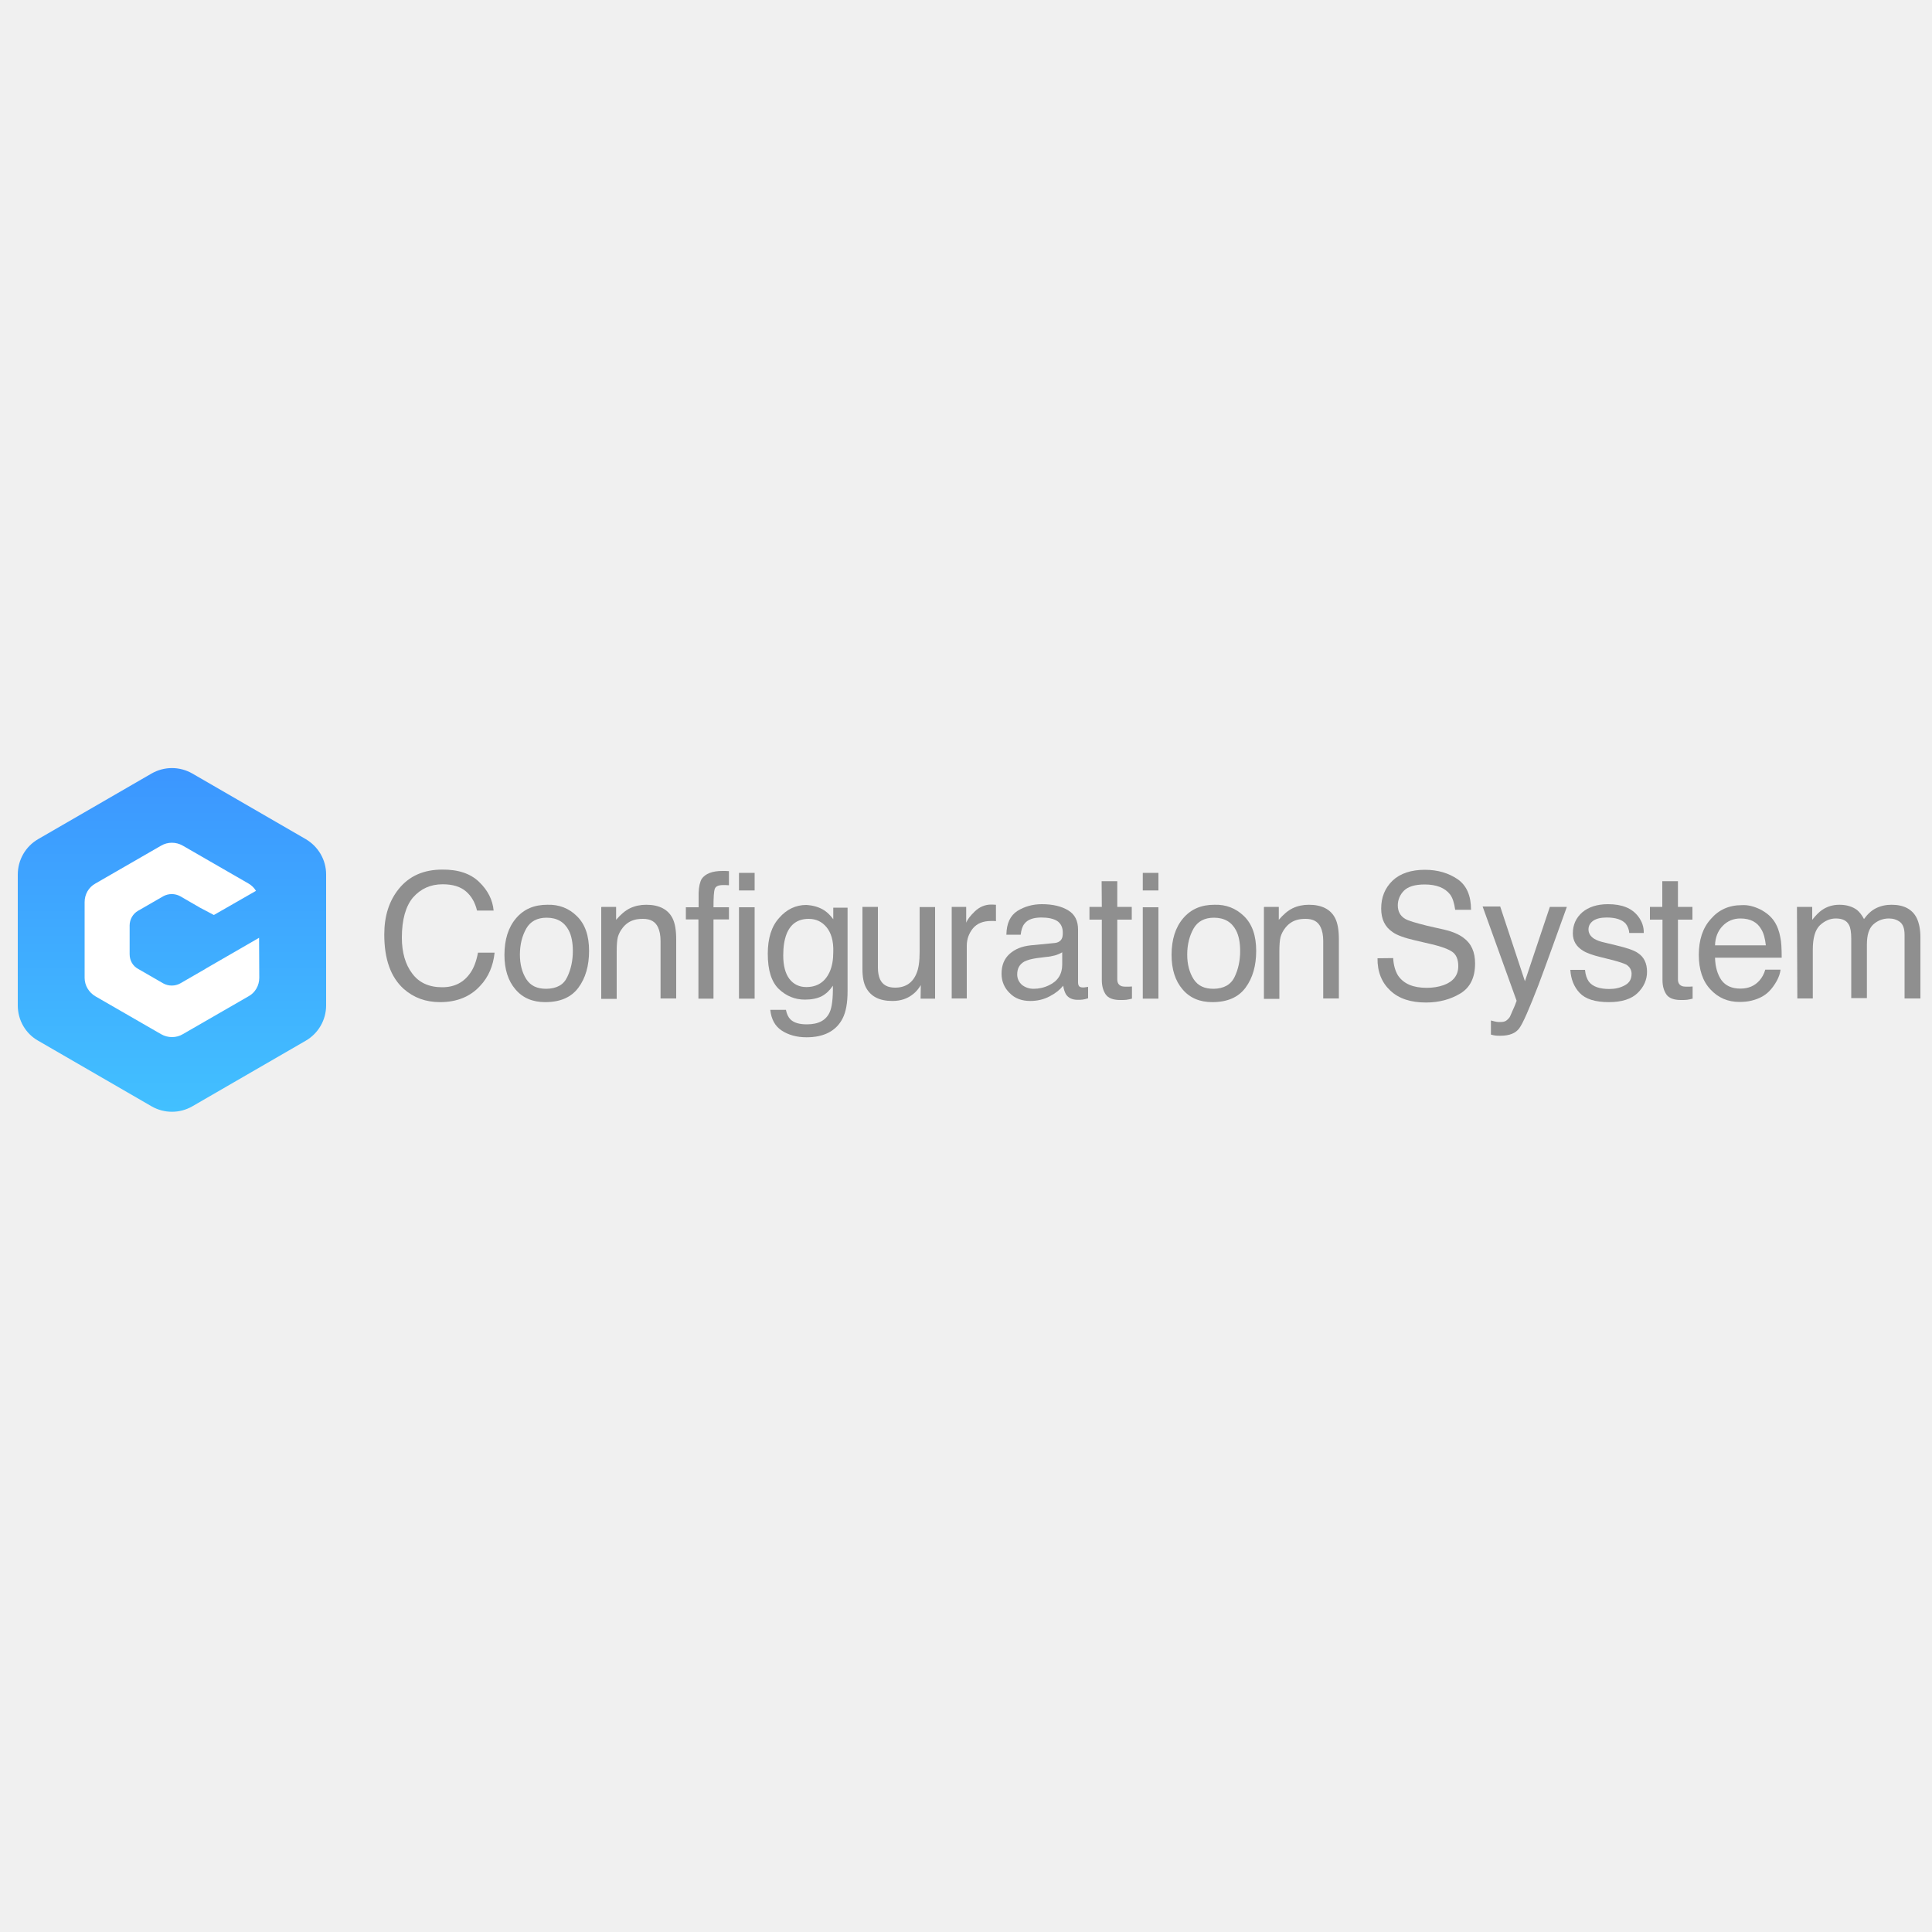
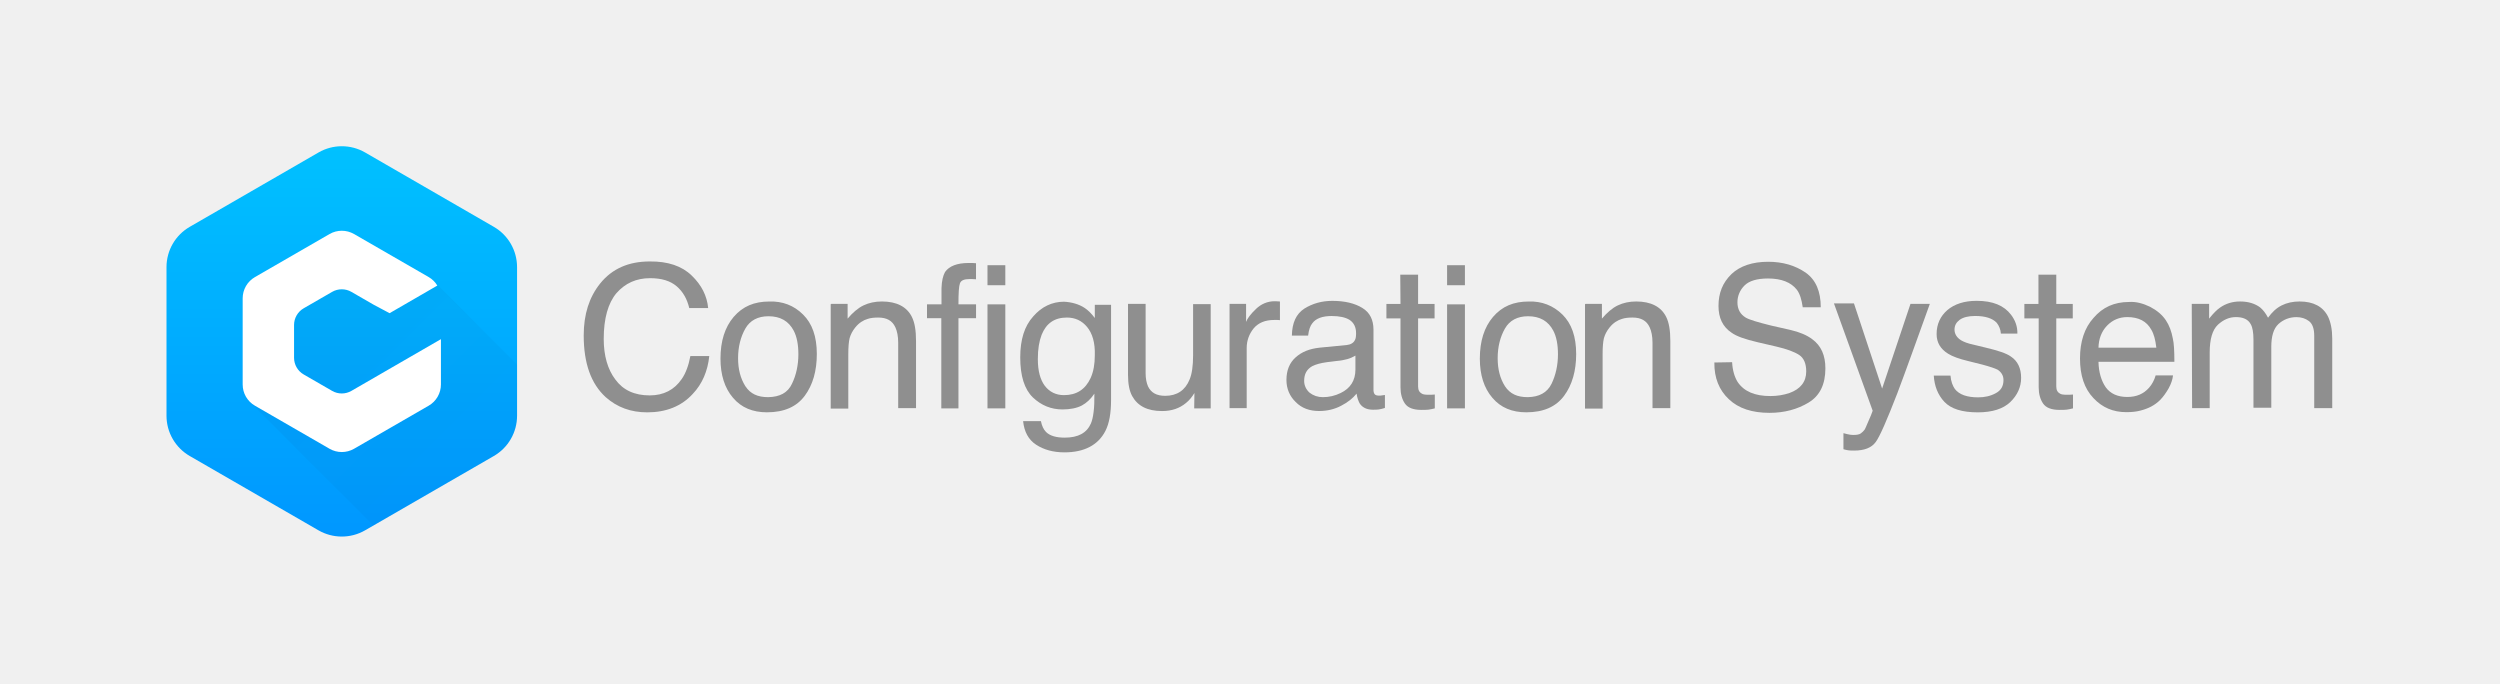
- <svg xmlns="http://www.w3.org/2000/svg" version="1.1" id="图层_1" x="0px" y="0px" viewBox="0 0 1000 1000" style="enable-background:new 0 0 1000 1000;" xml:space="preserve">
+ <svg xmlns="http://www.w3.org/2000/svg" version="1.1" id="图层_1" x="0px" y="0px" viewBox="0 0 6534.5 1785.3" style="enable-background:new 0 0 6534.5 1785.3;" xml:space="preserve">
  <style type="text/css">
- 	.st0{fill:#FFFFFF;}
- 	.st1{fill:url(#SVGID_1_);}
- 	.st2{fill:#8F8F8F;}
+ 	.st0{fill:url(#SVGID_1_);}
+ 	.st1{opacity:5.000000e-02;fill:url(#SVGID_2_);enable-background:new    ;}
+ 	.st2{fill:#FFFFFF;}
+ 	.st3{fill:#8F8F8F;}
</style>
-   <g>
-     <circle class="st0" cx="89" cy="486.5" r="63.8" />
-     <linearGradient id="SVGID_1_" gradientUnits="userSpaceOnUse" x1="89" y1="888.55" x2="89" y2="1066.45" gradientTransform="matrix(1 0 0 -1 0 1464)">
-       <stop offset="1.652257e-03" style="stop-color:#42C0FF" />
-       <stop offset="1" style="stop-color:#3C96FF" />
+   <g id="图层_2_1_">
+     <linearGradient id="SVGID_1_" gradientUnits="userSpaceOnUse" x1="893.38" y1="1403.766" x2="893.38" y2="383.5" gradientTransform="matrix(1 0 0 -1 0 1786)">
+       <stop offset="0" style="stop-color:#00C1FF" />
+       <stop offset="1" style="stop-color:#0097FF" />
    </linearGradient>
-     <path class="st1" d="M158.2,434.3l-58.6-33.9c-6.6-3.8-14.6-3.8-21.2,0l-58.6,33.9c-6.6,3.8-10.6,10.8-10.6,18.4v67.7   c0,7.6,4,14.6,10.6,18.3l58.6,33.9c6.6,3.8,14.6,3.8,21.2,0l58.6-33.9c6.6-3.8,10.6-10.8,10.6-18.3v-67.8   C168.8,445,164.7,438.1,158.2,434.3z M134.2,506.1c0,4-2.1,7.7-5.6,9.6l-34,19.6c-3.4,2-7.7,2-11.2,0l-34-19.6   c-3.4-2-5.6-5.6-5.6-9.6v-39.2c0-4,2.1-7.7,5.6-9.6l34-19.6c3.4-2,7.7-2,11.2,0l34,19.6c1.6,0.9,3,2.3,3.9,3.8l-21.8,12.5l-7.2-3.8   l-10.2-5.9c-2.7-1.5-6.1-1.5-8.8,0l-13,7.5c-2.7,1.5-4.4,4.5-4.4,7.6v14.9c0,3.2,1.6,6.1,4.4,7.6l13,7.5c2.7,1.5,6.1,1.5,8.8,0   l13-7.5c0.1,0,0.1-0.1,0.1-0.1l27.7-16L134.2,506.1L134.2,506.1z" />
+     <path class="st0" d="M1290.6,592.8L954.3,398.5c-37.7-21.7-84.1-21.7-121.7,0L496.1,592.8c-37.7,21.7-60.9,61.9-60.9,105.4v388.4   c0,43.5,23.2,83.7,60.9,105.4l336.4,194.2c37.7,21.7,84.1,21.7,121.7,0l336.4-194.2c37.7-21.7,60.9-61.9,60.9-105.4V698.2   C1351.5,654.7,1328.3,614.5,1290.6,592.8z" />
+     <linearGradient id="SVGID_2_" gradientUnits="userSpaceOnUse" x1="788.874" y1="997.934" x2="1244.651" y2="542.167" gradientTransform="matrix(1 0 0 -1 0 1786)">
+       <stop offset="0" style="stop-color:#1B2D5E" />
+       <stop offset="1" style="stop-color:#004297" />
+     </linearGradient>
+     <path class="st1" d="M1351.5,1086.6V952.4l-213.6-213.6L874.8,729l-119.9,93l-109.1,221.3l330.3,330.3l314.5-181.6   c2.8-1.6,8.2-5.3,8.3-5.3c6.2-4.5,12.2-9.4,17.7-14.8c5-4.9,9.4-10.3,13.3-16.1C1343.9,1135.4,1351.5,1111.3,1351.5,1086.6z" />
+     <path class="st2" d="M993.6,978.3c-0.3,0.2-0.5,0.4-0.8,0.5l-74.3,42.9c-15.6,9-34.8,9-50.4,0l-74.3-42.9   c-15.6-9-25.2-25.6-25.2-43.6v-85.8c0-18,9.6-34.6,25.2-43.6l74.3-42.9c15.6-9,34.8-9,50.4,0l58.4,33.7l41.4,22l124.8-72.2   c-5.6-9.2-13.3-16.8-22.6-22.2L925.4,611.7c-19.8-11.4-44.2-11.4-64,0L666.3,724.3c-19.8,11.4-32,32.6-32,55.5V1005   c0,22.9,12.2,44,32,55.4l195.1,112.6c19.8,11.4,44.2,11.4,64,0l195.1-112.6c19.8-11.4,32-32.6,32-55.4V886.5L993.6,978.3z" />
  </g>
-   <path class="st2" d="M248,456.5c4.5,4.3,7,9.3,7.5,14.8h-8.6c-1-4.2-2.9-7.5-5.7-9.9c-2.9-2.5-6.9-3.7-12.1-3.7  c-6.3,0-11.3,2.3-15.3,6.8C210,469,208,476,208,485.3c0,7.6,1.8,13.9,5.3,18.5c3.5,4.8,8.7,7.2,15.6,7.2c6.3,0,11.2-2.5,14.6-7.5  c1.8-2.6,3.1-6.1,3.9-10.4h8.6c-0.7,6.8-3.2,12.7-7.5,17.2c-5.1,5.6-12.1,8.4-20.7,8.4c-7.5,0-13.7-2.3-18.9-6.9  c-6.7-6.1-10-15.4-10-28.1c0-9.6,2.5-17.4,7.5-23.6c5.4-6.7,12.9-10,22.5-10C237.2,450,243.6,452.2,248,456.5z" />
-   <path class="st2" d="M298.6,474.2c4.2,4.1,6.3,10,6.3,18c0,7.6-1.8,14-5.5,19s-9.4,7.5-17.2,7.5c-6.4,0-11.6-2.1-15.4-6.6  c-3.8-4.4-5.7-10.4-5.7-17.8c0-8,2-14.3,6-19c4.1-4.8,9.4-7,16.2-7C289.3,468.1,294.5,470.1,298.6,474.2z M293.6,505.7  c1.9-3.9,2.9-8.5,2.9-13.4c0-4.4-0.7-8-2.1-10.7c-2.3-4.4-6.1-6.6-11.5-6.6c-4.8,0-8.4,1.9-10.5,5.6s-3.3,8.2-3.3,13.5  c0,5,1.1,9.2,3.3,12.7c2.3,3.5,5.6,5,10.4,5C288.1,511.7,291.7,509.8,293.6,505.7z" />
-   <path class="st2" d="M311.4,469.4h7.5v6.7c2.3-2.7,4.7-4.8,7.2-6s5.3-1.8,8.4-1.8c6.7,0,11.3,2.4,13.6,7c1.3,2.6,1.9,6.2,1.9,11  v30.5h-8.1V487c0-2.9-0.5-5.3-1.3-7c-1.4-3-3.9-4.4-7.8-4.4c-1.9,0-3.5,0.2-4.7,0.6c-2.1,0.6-4.1,1.9-5.7,3.9  c-1.3,1.6-2.1,3.2-2.6,4.9c-0.4,1.7-0.6,4.1-0.6,7.2V517h-8v-47.5h0.2V469.4z" />
-   <path class="st2" d="M363.2,454.9c1.9-2.7,5.5-4.1,10.7-4.1c0.5,0,1.1,0,1.6,0s1.2,0.1,1.8,0.1v7.3c-0.8,0-1.4-0.1-1.8-0.1  s-0.7,0-1.1,0c-2.5,0-3.9,0.6-4.4,1.9s-0.7,4.4-0.7,9.6h8v6.3h-8v41h-7.8v-41H355v-6.3h6.6v-7.4  C361.7,458.9,362.3,456.5,363.2,454.9z" />
-   <path class="st2" d="M382.5,451.8h8.1v9.1h-8.1V451.8z M382.5,469.6h8.1v47.3h-8.1V469.6z" />
-   <path class="st2" d="M426.8,471.3c1.6,1.1,3,2.5,4.5,4.5v-6h7.4V513c0,6-0.8,10.7-2.6,14.2c-3.3,6.4-9.6,9.7-18.6,9.7  c-5.1,0-9.4-1.2-12.9-3.5s-5.4-5.9-5.9-10.7h8.1c0.4,2.1,1.2,3.8,2.3,4.9c1.8,1.8,4.7,2.6,8.5,2.6c6.1,0,10-2.1,11.9-6.4  c1.1-2.5,1.7-7,1.6-13.6c-1.6,2.4-3.5,4.2-5.7,5.4c-2.3,1.2-5.3,1.8-8.8,1.8c-5.1,0-9.6-1.8-13.5-5.5c-3.8-3.7-5.7-9.7-5.7-18.2  c0-8,1.9-14.2,5.9-18.6c3.8-4.4,8.6-6.7,14-6.7C420.8,468.6,424.1,469.5,426.8,471.3z M427.8,479.9c-2.4-2.9-5.5-4.3-9.2-4.3  c-5.6,0-9.4,2.6-11.5,7.9c-1.1,2.9-1.7,6.4-1.7,11c0,5.4,1.1,9.4,3.2,12.2c2.1,2.7,5,4.2,8.7,4.2c5.7,0,9.7-2.6,12.1-7.8  c1.3-2.9,1.9-6.3,1.9-10.3C431.5,487.1,430.2,482.8,427.8,479.9z" />
-   <path class="st2" d="M454.4,469.4v31.5c0,2.4,0.4,4.4,1.1,6c1.4,2.9,3.9,4.3,7.8,4.3c5.4,0,9.1-2.5,11.1-7.4c1.1-2.6,1.6-6.3,1.6-11  v-23.3h8v47.4h-7.5l0.1-7c-1.1,1.8-2.3,3.3-3.8,4.5c-3,2.5-6.6,3.7-10.9,3.7c-6.7,0-11.1-2.3-13.6-6.8c-1.3-2.4-1.9-5.6-1.9-9.7  v-32.2L454.4,469.4L454.4,469.4z" />
-   <path class="st2" d="M492.6,469.4h7.5v8.2c0.6-1.6,2.1-3.6,4.5-5.9s5.3-3.5,8.4-3.5c0.1,0,0.4,0,0.7,0s1,0.1,1.8,0.1v8.5  c-0.5-0.1-1-0.1-1.3-0.1c-0.4,0-0.8,0-1.3,0c-4.1,0-7.2,1.3-9.3,3.8c-2.1,2.6-3.2,5.6-3.2,9v27.3h-7.8L492.6,469.4L492.6,469.4z" />
-   <path class="st2" d="M545.9,488.1c1.8-0.2,3.1-1,3.7-2.3c0.4-0.7,0.5-1.8,0.5-3.1c0-2.7-1-4.7-2.9-6c-1.9-1.2-4.7-1.8-8.2-1.8  c-4.2,0-7.2,1.1-8.8,3.3c-1,1.2-1.6,3.1-1.9,5.6h-7.4c0.1-5.9,2-9.9,5.7-12.3c3.7-2.3,7.9-3.5,12.7-3.5c5.6,0,10.2,1.1,13.6,3.2  c3.5,2.1,5.1,5.5,5.1,9.9v27.3c0,0.8,0.1,1.4,0.5,2c0.4,0.5,1.1,0.7,2.1,0.7c0.4,0,0.7,0,1.2-0.1s1-0.1,1.4-0.2v5.9  c-1.2,0.4-2.1,0.6-2.9,0.7c-0.6,0.1-1.6,0.1-2.6,0.1c-2.7,0-4.8-1-6-2.9c-0.6-1.1-1.1-2.5-1.4-4.4c-1.7,2.1-3.9,3.9-7,5.5  c-3,1.6-6.4,2.4-10,2.4c-4.4,0-8-1.3-10.7-4.1c-2.7-2.6-4.2-6-4.2-10c0-4.4,1.4-7.8,4.2-10.3s6.3-3.9,10.9-4.4L545.9,488.1z   M529,509.8c1.7,1.3,3.7,2,6,2c2.7,0,5.5-0.6,8.1-1.9c4.4-2.1,6.7-5.7,6.7-10.6v-6.4c-1,0.6-2.3,1.2-3.7,1.6c-1.6,0.4-3,0.7-4.5,0.8  l-4.8,0.6c-2.9,0.4-5,1-6.6,1.8c-2.5,1.4-3.7,3.6-3.7,6.7C526.5,506.5,527.4,508.4,529,509.8z" />
-   <path class="st2" d="M570.2,456.1h8.1v13.3h7.5v6.6h-7.5v30.9c0,1.7,0.6,2.7,1.7,3.3c0.6,0.4,1.7,0.5,3.1,0.5c0.4,0,0.8,0,1.2,0  c0.5,0,1-0.1,1.6-0.1v6.3c-1,0.2-1.9,0.5-2.9,0.6s-2,0.1-3.2,0.1c-3.7,0-6.2-1-7.5-2.9s-2-4.4-2-7.4V476h-6.4v-6.6h6.4L570.2,456.1  L570.2,456.1z" />
-   <path class="st2" d="M591.5,451.8h8.1v9.1h-8.1V451.8z M591.5,469.6h8.1v47.3h-8.1V469.6z" />
-   <path class="st2" d="M643.9,474.2c4.2,4.1,6.3,10,6.3,18c0,7.6-1.8,14-5.5,19s-9.4,7.5-17.2,7.5c-6.4,0-11.6-2.1-15.4-6.6  c-3.8-4.4-5.7-10.4-5.7-17.8c0-8,2-14.3,6-19c4.1-4.8,9.4-7,16.2-7C634.5,468.1,639.7,470.1,643.9,474.2z M639,505.7  c1.9-3.9,2.9-8.5,2.9-13.4c0-4.4-0.7-8-2.1-10.7c-2.3-4.4-6.1-6.6-11.5-6.6c-4.8,0-8.4,1.9-10.5,5.6s-3.3,8.2-3.3,13.5  c0,5,1.1,9.2,3.3,12.7c2.3,3.5,5.6,5,10.4,5C633.3,511.7,637,509.8,639,505.7z" />
-   <path class="st2" d="M654.4,469.4h7.5v6.7c2.3-2.7,4.7-4.8,7.2-6s5.3-1.8,8.4-1.8c6.7,0,11.3,2.4,13.6,7c1.3,2.6,1.9,6.2,1.9,11  v30.5h-8.1V487c0-2.9-0.5-5.3-1.3-7c-1.4-3-3.9-4.4-7.8-4.4c-1.9,0-3.5,0.2-4.7,0.6c-2.1,0.6-4.1,1.9-5.7,3.9  c-1.3,1.6-2.1,3.2-2.6,4.9c-0.4,1.7-0.6,4.1-0.6,7.2V517h-8v-47.5h0.2V469.4z" />
-   <path class="st2" d="M721.1,495.9c0.2,3.7,1.1,6.7,2.5,9c2.9,4.3,7.8,6.4,14.9,6.4c3.2,0,6.1-0.5,8.7-1.4c5-1.8,7.6-5.1,7.6-9.8  c0-3.6-1.1-6.1-3.2-7.5c-2.1-1.4-5.6-2.7-10.3-3.8l-8.6-2c-5.6-1.3-9.6-2.7-11.8-4.3c-4.1-2.7-6-6.8-6-12.2c0-5.9,1.9-10.6,5.9-14.5  c3.9-3.7,9.6-5.6,16.7-5.6c6.7,0,12.3,1.7,17,4.9c4.7,3.3,6.9,8.6,6.9,15.8h-8.2c-0.5-3.5-1.3-6.2-2.7-8c-2.6-3.3-6.9-5.1-13.1-5.1  c-5,0-8.6,1.1-10.7,3.2c-2.1,2.1-3.2,4.8-3.2,7.6c0,3.2,1.3,5.5,3.8,7c1.7,1,5.5,2.1,11.5,3.6l8.8,2c4.3,1,7.5,2.4,9.9,4.2  c4.1,3,6,7.4,6,13.3c0,7.2-2.5,12.4-7.6,15.5c-5.1,3.1-11.1,4.7-17.8,4.7c-7.9,0-14.1-2-18.5-6.2c-4.4-4.1-6.7-9.7-6.6-16.7  L721.1,495.9L721.1,495.9z" />
-   <path class="st2" d="M802.2,469.4h8.8c-1.1,3-3.6,10-7.5,20.8c-2.9,8.1-5.4,14.8-7.3,19.9c-4.7,12.1-7.9,19.5-9.8,22.1  c-1.9,2.6-5.1,3.9-9.8,3.9c-1.1,0-2,0-2.6-0.1s-1.3-0.2-2.3-0.5v-7.3c1.4,0.4,2.4,0.6,3,0.7c0.6,0.1,1.2,0.1,1.7,0.1  c1.4,0,2.5-0.2,3.2-0.7s1.3-1.1,1.8-1.8c0.1-0.2,0.7-1.4,1.6-3.6c1-2.1,1.6-3.8,2-4.9l-17.6-48.8h9.1l12.8,38.7L802.2,469.4z" />
-   <path class="st2" d="M820.4,502c0.2,2.6,1,4.7,2,6.1c2,2.6,5.6,3.8,10.6,3.8c3,0,5.6-0.6,8-1.9s3.5-3.2,3.5-6c0-2-1-3.6-2.7-4.7  c-1.2-0.6-3.5-1.4-6.9-2.3l-6.4-1.6c-4.1-1-7.2-2.1-9.1-3.3c-3.5-2.1-5.3-5.1-5.3-9c0-4.5,1.7-8.1,4.9-10.9  c3.2-2.7,7.6-4.2,13.3-4.2c7.3,0,12.4,2.1,15.6,6.3c2,2.6,3,5.5,2.9,8.6h-7.5c-0.1-1.8-0.8-3.5-1.9-4.9c-1.9-2-5.1-3.1-9.8-3.1  c-3.1,0-5.4,0.6-7,1.7c-1.6,1.2-2.4,2.6-2.4,4.5c0,2,1.1,3.7,3.1,4.9c1.2,0.7,3,1.4,5.4,1.9l5.4,1.3c5.9,1.4,9.8,2.7,11.7,4.1  c3.1,2,4.7,5.3,4.7,9.7c0,4.2-1.7,7.9-4.9,11c-3.2,3.1-8.2,4.7-14.8,4.7c-7.2,0-12.2-1.6-15.2-4.8s-4.5-7.2-4.8-11.9h7.8v0H820.4z" />
-   <path class="st2" d="M860.4,456.1h8.1v13.3h7.5v6.6h-7.5v30.9c0,1.7,0.6,2.7,1.7,3.3c0.6,0.4,1.7,0.5,3.1,0.5c0.4,0,0.8,0,1.2,0  c0.5,0,1-0.1,1.6-0.1v6.3c-1,0.2-1.9,0.5-2.9,0.6s-2,0.1-3.2,0.1c-3.7,0-6.2-1-7.5-2.9s-2-4.4-2-7.4V476H854v-6.6h6.4V456.1  L860.4,456.1z" />
-   <path class="st2" d="M911.1,470.7c3.1,1.6,5.5,3.6,7.2,6.1c1.6,2.4,2.6,5.1,3.2,8.4c0.5,2.1,0.7,5.7,0.7,10.5h-34.5  c0.1,4.8,1.3,8.7,3.3,11.6c2.1,2.9,5.4,4.4,9.8,4.4c4.2,0,7.4-1.4,9.9-4.2c1.4-1.6,2.4-3.5,3-5.6h7.9c-0.2,1.8-0.8,3.7-2,5.9  c-1.2,2.1-2.5,3.9-3.9,5.3c-2.4,2.4-5.4,3.9-9,4.8c-1.9,0.5-4.1,0.7-6.4,0.7c-5.9,0-10.9-2.1-14.9-6.4c-4.1-4.3-6.1-10.3-6.1-18  c0-7.6,2-13.9,6.2-18.5c4.1-4.8,9.4-7.2,16.1-7.2C904.8,468.3,908,469.2,911.1,470.7z M914,489.3c-0.4-3.5-1.1-6.2-2.3-8.2  c-2.1-3.8-5.7-5.7-10.9-5.7c-3.6,0-6.7,1.3-9.2,3.9s-3.8,6-3.9,10L914,489.3L914,489.3z" />
-   <path class="st2" d="M930.1,469.4h7.9v6.7c1.9-2.4,3.6-4.1,5.1-5.1c2.6-1.8,5.6-2.7,9-2.7c3.8,0,6.8,1,9.1,2.7  c1.3,1.1,2.5,2.6,3.6,4.7c1.8-2.5,3.8-4.4,6.2-5.6s5.1-1.8,8.1-1.8c6.3,0,10.7,2.3,13,6.9c1.2,2.5,1.9,5.9,1.9,10v31.6h-8.2v-33  c0-3.1-0.8-5.4-2.4-6.6c-1.6-1.2-3.5-1.8-5.7-1.8c-3.1,0-5.9,1.1-8.1,3.1c-2.3,2.1-3.3,5.6-3.3,10.5v27.6h-8.1v-30.9  c0-3.2-0.4-5.6-1.2-7c-1.2-2.3-3.5-3.3-6.8-3.3c-3,0-5.7,1.2-8.2,3.5c-2.5,2.4-3.7,6.6-3.7,12.7v25.2h-8L930.1,469.4L930.1,469.4z" />
+   <path class="st3" d="M1807.9,720.2c25.9,24.7,40.2,53.5,43.1,85.1h-49.4c-5.7-24.1-16.7-43.1-32.8-56.9  c-16.7-14.4-39.7-21.3-69.6-21.3c-36.2,0-65,13.2-87.9,39.1c-21.8,25.9-33.3,66.1-33.3,119.6c0,43.7,10.3,79.9,30.5,106.3  c20.1,27.6,50,41.4,89.7,41.4c36.2,0,64.4-14.4,83.9-43.1c10.3-14.9,17.8-35.1,22.4-59.8h49.4c-4,39.1-18.4,73-43.1,98.9  c-29.3,32.2-69.6,48.3-119,48.3c-43.1,0-78.7-13.2-108.6-39.7c-38.5-35.1-57.5-88.5-57.5-161.5c0-55.2,14.4-100,43.1-135.7  c31-38.5,74.2-57.5,129.3-57.5C1745.9,682.8,1782.7,695.5,1807.9,720.2z" />
+   <path class="st3" d="M2098.8,821.9c24.1,23.6,36.2,57.5,36.2,103.5c0,43.7-10.3,80.5-31.6,109.2s-54,43.1-98.9,43.1  c-36.8,0-66.7-12.1-88.5-37.9c-21.8-25.3-32.8-59.8-32.8-102.3c0-46,11.5-82.2,34.5-109.2c23.6-27.6,54-40.2,93.1-40.2  C2045.3,786.9,2075.2,798.4,2098.8,821.9z M2070.1,1003c10.9-22.4,16.7-48.9,16.7-77c0-25.3-4-46-12.1-61.5  c-13.2-25.3-35.1-37.9-66.1-37.9c-27.6,0-48.3,10.9-60.4,32.2c-12.1,21.3-19,47.1-19,77.6c0,28.7,6.3,52.9,19,73  c13.2,20.1,32.2,28.7,59.8,28.7C2038.4,1037.5,2059.1,1026.6,2070.1,1003z" />
+   <path class="st3" d="M2172.4,794.3h43.1v38.5c13.2-15.5,27-27.6,41.4-34.5s30.5-10.3,48.3-10.3c38.5,0,65,13.8,78.2,40.2  c7.5,14.9,10.9,35.6,10.9,63.2v175.3h-46.6V895.5c0-16.7-2.9-30.5-7.5-40.2c-8-17.2-22.4-25.3-44.8-25.3c-10.9,0-20.1,1.1-27,3.4  c-12.1,3.4-23.6,10.9-32.8,22.4c-7.5,9.2-12.1,18.4-14.9,28.2c-2.3,9.8-3.4,23.6-3.4,41.4V1068h-46v-273h1.1V794.3z" />
+   <path class="st3" d="M2470.1,711c10.9-15.5,31.6-23.6,61.5-23.6c2.9,0,6.3,0,9.2,0c2.9,0,6.9,0.6,10.3,0.6v42c-4.6,0-8-0.6-10.3-0.6  c-2.3,0-4,0-6.3,0c-14.4,0-22.4,3.4-25.3,10.9c-2.9,7.5-4,25.3-4,55.2h46v36.2h-46v235.7h-44.8V831.7H2423v-36.2h37.9V753  C2461.5,734,2465,720.2,2470.1,711z" />
+   <path class="st3" d="M2581.1,693.2h46.6v52.3h-46.6V693.2z M2581.1,795.5h46.6v271.9h-46.6V795.5z" />
+   <path class="st3" d="M2835.7,805.3c9.2,6.3,17.2,14.4,25.9,25.9v-34.5h42.5V1045c0,34.5-4.6,61.5-14.9,81.6  c-19,36.8-55.2,55.8-106.9,55.8c-29.3,0-54-6.9-74.2-20.1c-20.1-13.2-31-33.9-33.9-61.5h46.6c2.3,12.1,6.9,21.8,13.2,28.2  c10.3,10.3,27,14.9,48.9,14.9c35.1,0,57.5-12.1,68.4-36.8c6.3-14.4,9.8-40.2,9.2-78.2c-9.2,13.8-20.1,24.1-32.8,31  c-13.2,6.9-30.5,10.3-50.6,10.3c-29.3,0-55.2-10.3-77.6-31.6c-21.8-21.3-32.8-55.8-32.8-104.6c0-46,10.9-81.6,33.9-106.9  c21.8-25.3,49.4-38.5,80.5-38.5C2801.2,789.7,2820.2,794.9,2835.7,805.3z M2841.5,854.7c-13.8-16.7-31.6-24.7-52.9-24.7  c-32.2,0-54,14.9-66.1,45.4c-6.3,16.7-9.8,36.8-9.8,63.2c0,31,6.3,54,18.4,70.1c12.1,15.5,28.7,24.1,50,24.1  c32.8,0,55.8-14.9,69.6-44.8c7.5-16.7,10.9-36.2,10.9-59.2C2862.7,896.1,2855.3,871.4,2841.5,854.7z" />
+   <path class="st3" d="M2994.4,794.3v181.1c0,13.8,2.3,25.3,6.3,34.5c8,16.7,22.4,24.7,44.8,24.7c31,0,52.3-14.4,63.8-42.5  c6.3-14.9,9.2-36.2,9.2-63.2V794.9h46v272.5h-43.1l0.6-40.2c-6.3,10.3-13.2,19-21.8,25.9c-17.2,14.4-37.9,21.3-62.7,21.3  c-38.5,0-63.8-13.2-78.2-39.1c-7.5-13.8-10.9-32.2-10.9-55.8V794.3L2994.4,794.3L2994.4,794.3z" />
+   <path class="st3" d="M3213.9,794.3h43.1v47.1c3.4-9.2,12.1-20.7,25.9-33.9c13.8-13.2,30.5-20.1,48.3-20.1c0.6,0,2.3,0,4,0  s5.7,0.6,10.3,0.6v48.9c-2.9-0.6-5.7-0.6-7.5-0.6c-2.3,0-4.6,0-7.5,0c-23.6,0-41.4,7.5-53.5,21.8c-12.1,14.9-18.4,32.2-18.4,51.7  v156.9h-44.8V794.3L3213.9,794.3z" />
+   <path class="st3" d="M3520.3,901.8c10.3-1.1,17.8-5.7,21.3-13.2c2.3-4,2.9-10.3,2.9-17.8c0-15.5-5.7-27-16.7-34.5  c-10.9-6.9-27-10.3-47.1-10.3c-24.1,0-41.4,6.3-50.6,19c-5.7,6.9-9.2,17.8-10.9,32.2h-42.5c0.6-33.9,11.5-56.9,32.8-70.7  c21.3-13.2,45.4-20.1,73-20.1c32.2,0,58.6,6.3,78.2,18.4c20.1,12.1,29.3,31.6,29.3,56.9v156.9c0,4.6,0.6,8,2.9,11.5  c2.3,2.9,6.3,4,12.1,4c2.3,0,4,0,6.9-0.6c2.9-0.6,5.7-0.6,8-1.1v33.9c-6.9,2.3-12.1,3.4-16.7,4c-3.4,0.6-9.2,0.6-14.9,0.6  c-15.5,0-27.6-5.7-34.5-16.7c-3.4-6.3-6.3-14.4-8-25.3c-9.8,12.1-22.4,22.4-40.2,31.6c-17.2,9.2-36.8,13.8-57.5,13.8  c-25.3,0-46-7.5-61.5-23.6c-15.5-14.9-24.1-34.5-24.1-57.5c0-25.3,8-44.8,24.1-59.2c16.1-14.4,36.2-22.4,62.7-25.3L3520.3,901.8z   M3423.2,1026.6c9.8,7.5,21.3,11.5,34.5,11.5c15.5,0,31.6-3.4,46.6-10.9c25.3-12.1,38.5-32.8,38.5-60.9v-36.8  c-5.7,3.4-13.2,6.9-21.3,9.2c-9.2,2.3-17.2,4-25.9,4.6l-27.6,3.4c-16.7,2.3-28.7,5.7-37.9,10.3c-14.4,8-21.3,20.7-21.3,38.5  C3408.8,1007.6,3414,1018.5,3423.2,1026.6z" />
+   <path class="st3" d="M3660,717.9h46.6v76.5h43.1v37.9h-43.1v177.6c0,9.8,3.4,15.5,9.8,19c3.4,2.3,9.8,2.9,17.8,2.9  c2.3,0,4.6,0,6.9,0c2.9,0,5.7-0.6,9.2-0.6v36.2c-5.7,1.1-10.9,2.9-16.7,3.4c-5.7,0.6-11.5,0.6-18.4,0.6c-21.3,0-35.6-5.7-43.1-16.7  c-7.5-10.9-11.5-25.3-11.5-42.5V832.3h-36.8v-37.9h36.8L3660,717.9L3660,717.9z" />
+   <path class="st3" d="M3782.4,693.2h46.6v52.3h-46.6V693.2z M3782.4,795.5h46.6v271.9h-46.6V795.5z" />
+   <path class="st3" d="M4083.6,821.9c24.1,23.6,36.2,57.5,36.2,103.5c0,43.7-10.3,80.5-31.6,109.2s-54,43.1-98.9,43.1  c-36.8,0-66.7-12.1-88.5-37.9c-21.8-25.3-32.8-59.8-32.8-102.3c0-46,11.5-82.2,34.5-109.2c23.6-27.6,54-40.2,93.1-40.2  C4029.6,786.9,4059.5,798.4,4083.6,821.9z M4055.5,1003c10.9-22.4,16.7-48.9,16.7-77c0-25.3-4-46-12.1-61.5  c-13.2-25.3-35.1-37.9-66.1-37.9c-27.6,0-48.3,10.9-60.4,32.2s-19,47.1-19,77.6c0,28.7,6.3,52.9,19,73  c13.2,20.1,32.2,28.7,59.8,28.7C4022.7,1037.5,4044,1026.6,4055.5,1003z" />
+   <path class="st3" d="M4144,794.3h43.1v38.5c13.2-15.5,27-27.6,41.4-34.5c14.4-6.9,30.5-10.3,48.3-10.3c38.5,0,65,13.8,78.2,40.2  c7.5,14.9,10.9,35.6,10.9,63.2v175.3h-46.6V895.5c0-16.7-2.9-30.5-7.5-40.2c-8-17.2-22.4-25.3-44.8-25.3c-10.9,0-20.1,1.1-27,3.4  c-12.1,3.4-23.6,10.9-32.8,22.4c-7.5,9.2-12.1,18.4-14.9,28.2c-2.3,9.8-3.4,23.6-3.4,41.4V1068h-46v-273h1.1L4144,794.3L4144,794.3z  " />
+   <path class="st3" d="M4527.4,946.7c1.1,21.3,6.3,38.5,14.4,51.7c16.7,24.7,44.8,36.8,85.6,36.8c18.4,0,35.1-2.9,50-8  c28.7-10.3,43.7-29.3,43.7-56.3c0-20.7-6.3-35.1-18.4-43.1c-12.1-8-32.2-15.5-59.2-21.8l-49.4-11.5c-32.2-7.5-55.2-15.5-67.8-24.7  c-23.6-15.5-34.5-39.1-34.5-70.1c0-33.9,10.9-60.9,33.9-83.3c22.4-21.3,55.2-32.2,96-32.2c38.5,0,70.7,9.8,97.7,28.2  c27,19,39.7,49.4,39.7,90.8h-47.1c-2.9-20.1-7.5-35.6-15.5-46c-14.9-19-39.7-29.3-75.3-29.3c-28.7,0-49.4,6.3-61.5,18.4  c-12.1,12.1-18.4,27.6-18.4,43.7c0,18.4,7.5,31.6,21.8,40.2c9.8,5.7,31.6,12.1,66.1,20.7l50.6,11.5c24.7,5.7,43.1,13.8,56.9,24.1  c23.6,17.2,34.5,42.5,34.5,76.5c0,41.4-14.4,71.3-43.7,89.1c-29.3,17.8-63.8,27-102.3,27c-45.4,0-81-11.5-106.3-35.6  c-25.3-23.6-38.5-55.8-37.9-96L4527.4,946.7L4527.4,946.7z" />
+   <path class="st3" d="M4993.6,794.3h50.6c-6.3,17.2-20.7,57.5-43.1,119.6c-16.7,46.6-31,85.1-42,114.4c-27,69.6-45.4,112.1-56.3,127  s-29.3,22.4-56.3,22.4c-6.3,0-11.5,0-14.9-0.6c-3.4-0.6-7.5-1.1-13.2-2.9v-42c8,2.3,13.8,3.4,17.2,4c3.4,0.6,6.9,0.6,9.8,0.6  c8,0,14.4-1.1,18.4-4c4-2.9,7.5-6.3,10.3-10.3c0.6-1.1,4-8,9.2-20.7c5.7-12.1,9.2-21.8,11.5-28.2l-101.2-280.5h52.3l73.6,222.5  L4993.6,794.3z" />
+   <path class="st3" d="M5098.2,981.7c1.1,14.9,5.7,27,11.5,35.1c11.5,14.9,32.2,21.8,60.9,21.8c17.2,0,32.2-3.4,46-10.9  c13.8-7.5,20.1-18.4,20.1-34.5c0-11.5-5.7-20.7-15.5-27c-6.9-3.4-20.1-8-39.7-13.2l-36.8-9.2c-23.6-5.7-41.4-12.1-52.3-19  c-20.1-12.1-30.5-29.3-30.5-51.7c0-25.9,9.8-46.6,28.2-62.7c18.4-15.5,43.7-24.1,76.5-24.1c42,0,71.3,12.1,89.7,36.2  c11.5,14.9,17.2,31.6,16.7,49.4h-43.1c-0.6-10.3-4.6-20.1-10.9-28.2c-10.9-11.5-29.3-17.8-56.3-17.8c-17.8,0-31,3.4-40.2,9.8  c-9.2,6.9-13.8,14.9-13.8,25.9c0,11.5,6.3,21.3,17.8,28.2c6.9,4,17.2,8,31,10.9l31,7.5c33.9,8,56.3,15.5,67.3,23.6  c17.8,11.5,27,30.5,27,55.8c0,24.1-9.8,45.4-28.2,63.2c-18.4,17.8-47.1,27-85.1,27c-41.4,0-70.1-9.2-87.4-27.6  c-17.2-18.4-25.9-41.4-27.6-68.4h44.8l0,0L5098.2,981.7L5098.2,981.7z" />
+   <path class="st3" d="M5328.1,717.9h46.6v76.5h43.1v37.9h-43.1v177.6c0,9.8,3.4,15.5,9.8,19c3.4,2.3,9.8,2.9,17.8,2.9  c2.3,0,4.6,0,6.9,0c2.9,0,5.7-0.6,9.2-0.6v36.2c-5.7,1.1-10.9,2.9-16.7,3.4c-5.7,0.6-11.5,0.6-18.4,0.6c-21.3,0-35.6-5.7-43.1-16.7  s-11.5-25.3-11.5-42.5V832.3h-37.4v-37.9h36.8V717.9L5328.1,717.9z" />
+   <path class="st3" d="M5619.6,801.8c17.8,9.2,31.6,20.7,41.4,35.1c9.2,13.8,14.9,29.3,18.4,48.3c2.9,12.1,4,32.8,4,60.4H5485  c0.6,27.6,7.5,50,19,66.7c12.1,16.7,31,25.3,56.3,25.3c24.1,0,42.5-8,56.9-24.1c8-9.2,13.8-20.1,17.2-32.2h45.4  c-1.1,10.3-4.6,21.3-11.5,33.9c-6.9,12.1-14.4,22.4-22.4,30.5c-13.8,13.8-31,22.4-51.7,27.6c-10.9,2.9-23.6,4-36.8,4  c-33.9,0-62.7-12.1-85.6-36.8c-23.6-24.7-35.1-59.2-35.1-103.5c0-43.7,11.5-79.9,35.6-106.3c23.6-27.6,54-41.4,92.5-41.4  C5583.3,788,5601.7,793.2,5619.6,801.8z M5636.2,908.7c-2.3-20.1-6.3-35.6-13.2-47.1c-12.1-21.8-32.8-32.8-62.7-32.8  c-20.7,0-38.5,7.5-52.9,22.4c-14.4,14.9-21.8,34.5-22.4,57.5L5636.2,908.7L5636.2,908.7z" />
+   <path class="st3" d="M5728.8,794.3h45.4v38.5c10.9-13.8,20.7-23.6,29.3-29.3c14.9-10.3,32.2-15.5,51.7-15.5  c21.8,0,39.1,5.7,52.3,15.5c7.5,6.3,14.4,14.9,20.7,27c10.3-14.4,21.8-25.3,35.6-32.2s29.3-10.3,46.6-10.3  c36.2,0,61.5,13.2,74.7,39.7c6.9,14.4,10.9,33.9,10.9,57.5v181.6h-47.1V877.1c0-17.8-4.6-31-13.8-37.9s-20.1-10.3-32.8-10.3  c-17.8,0-33.9,6.3-46.6,17.8c-13.2,12.1-19,32.2-19,60.4v158.6h-46.6V888c0-18.4-2.3-32.2-6.9-40.2c-6.9-13.2-20.1-19-39.1-19  c-17.2,0-32.8,6.9-47.1,20.1c-14.4,13.8-21.3,37.9-21.3,73v144.9h-46L5728.8,794.3L5728.8,794.3z" />
</svg>
